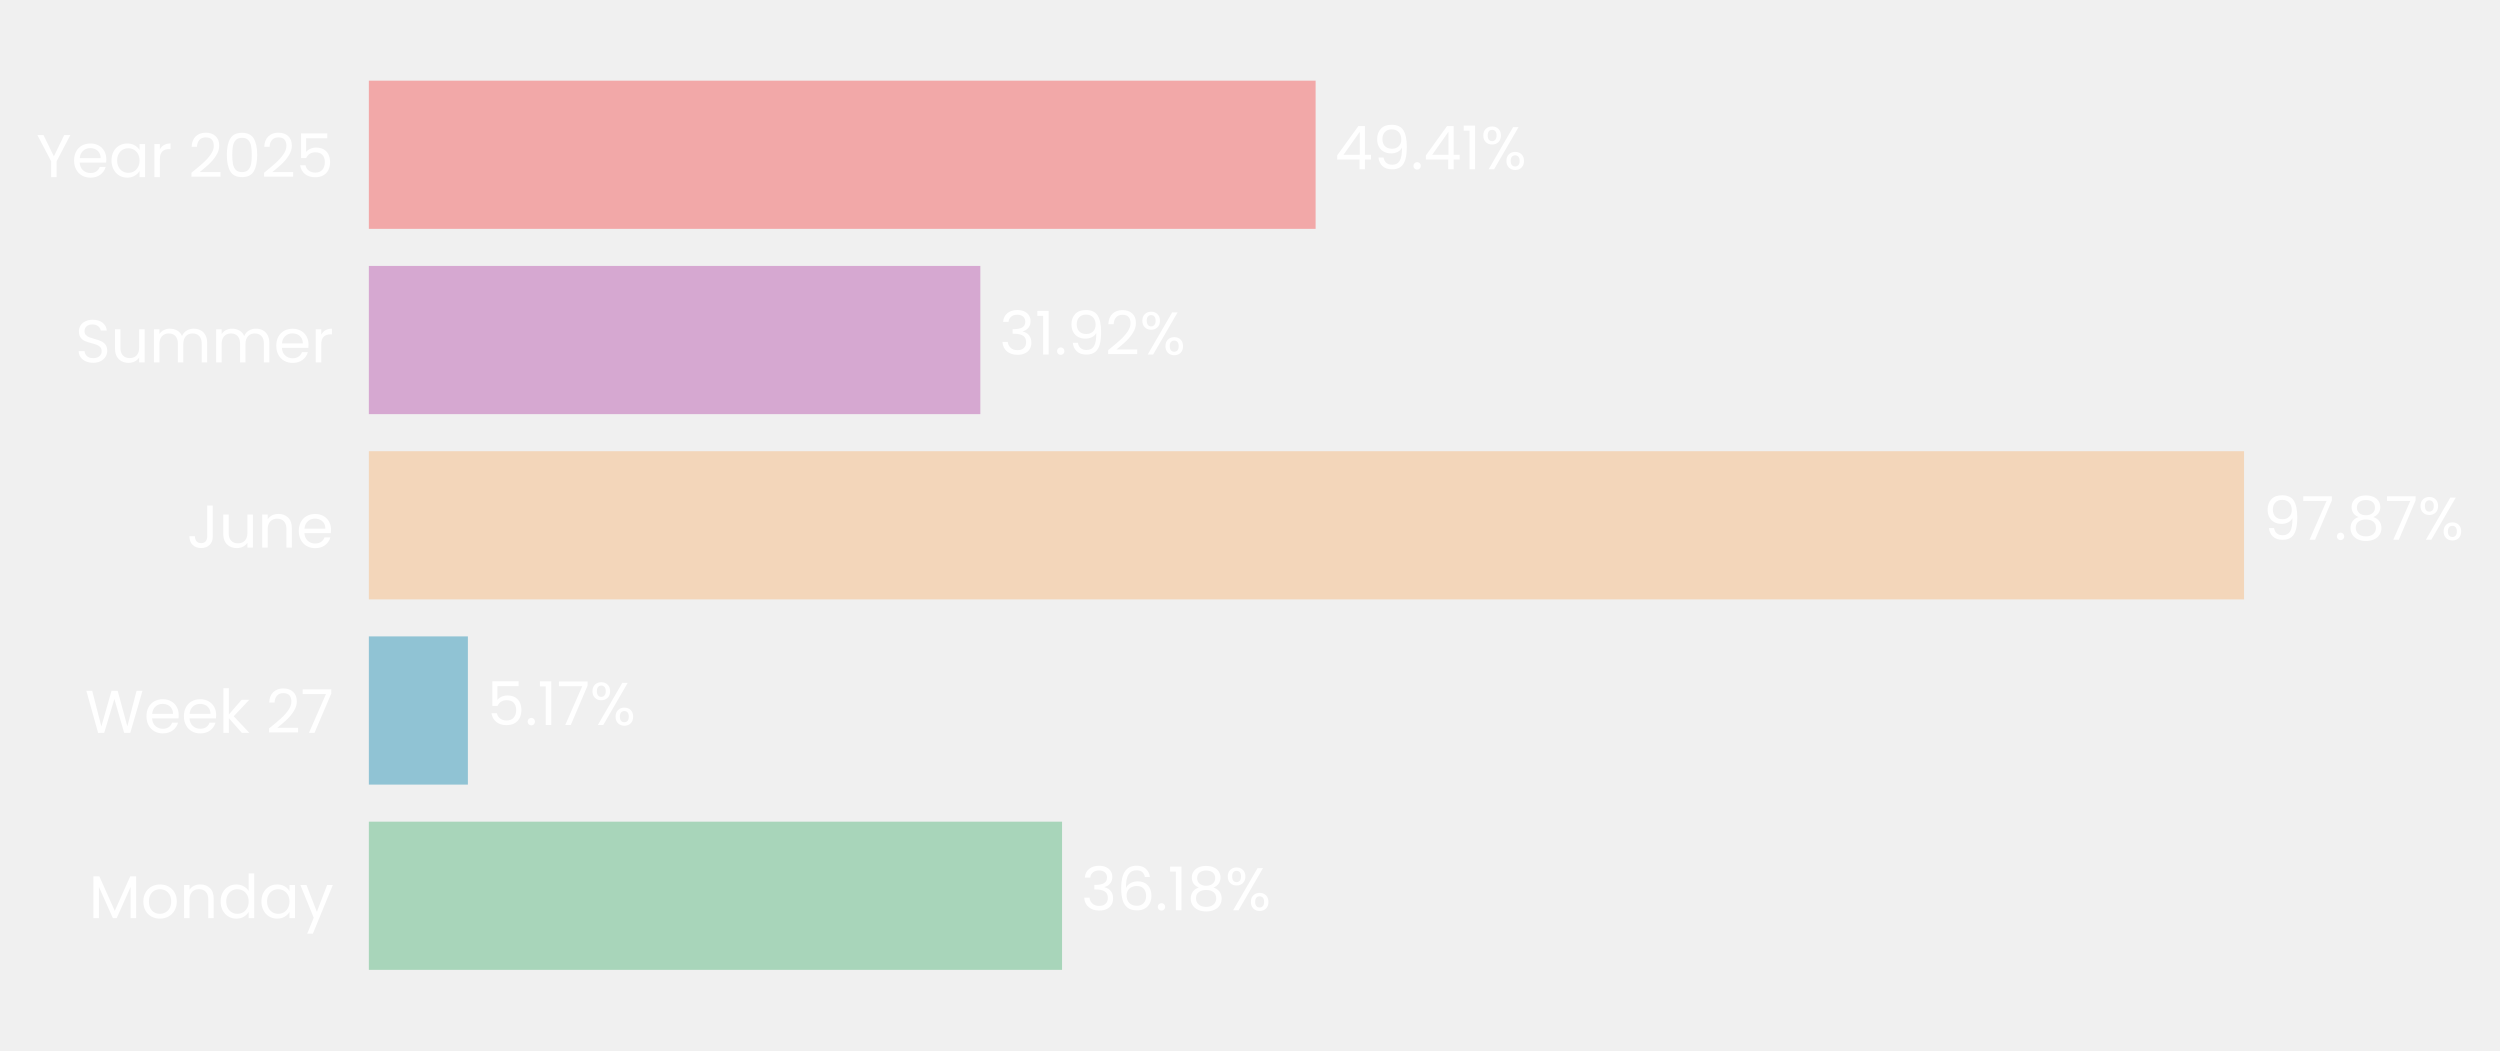
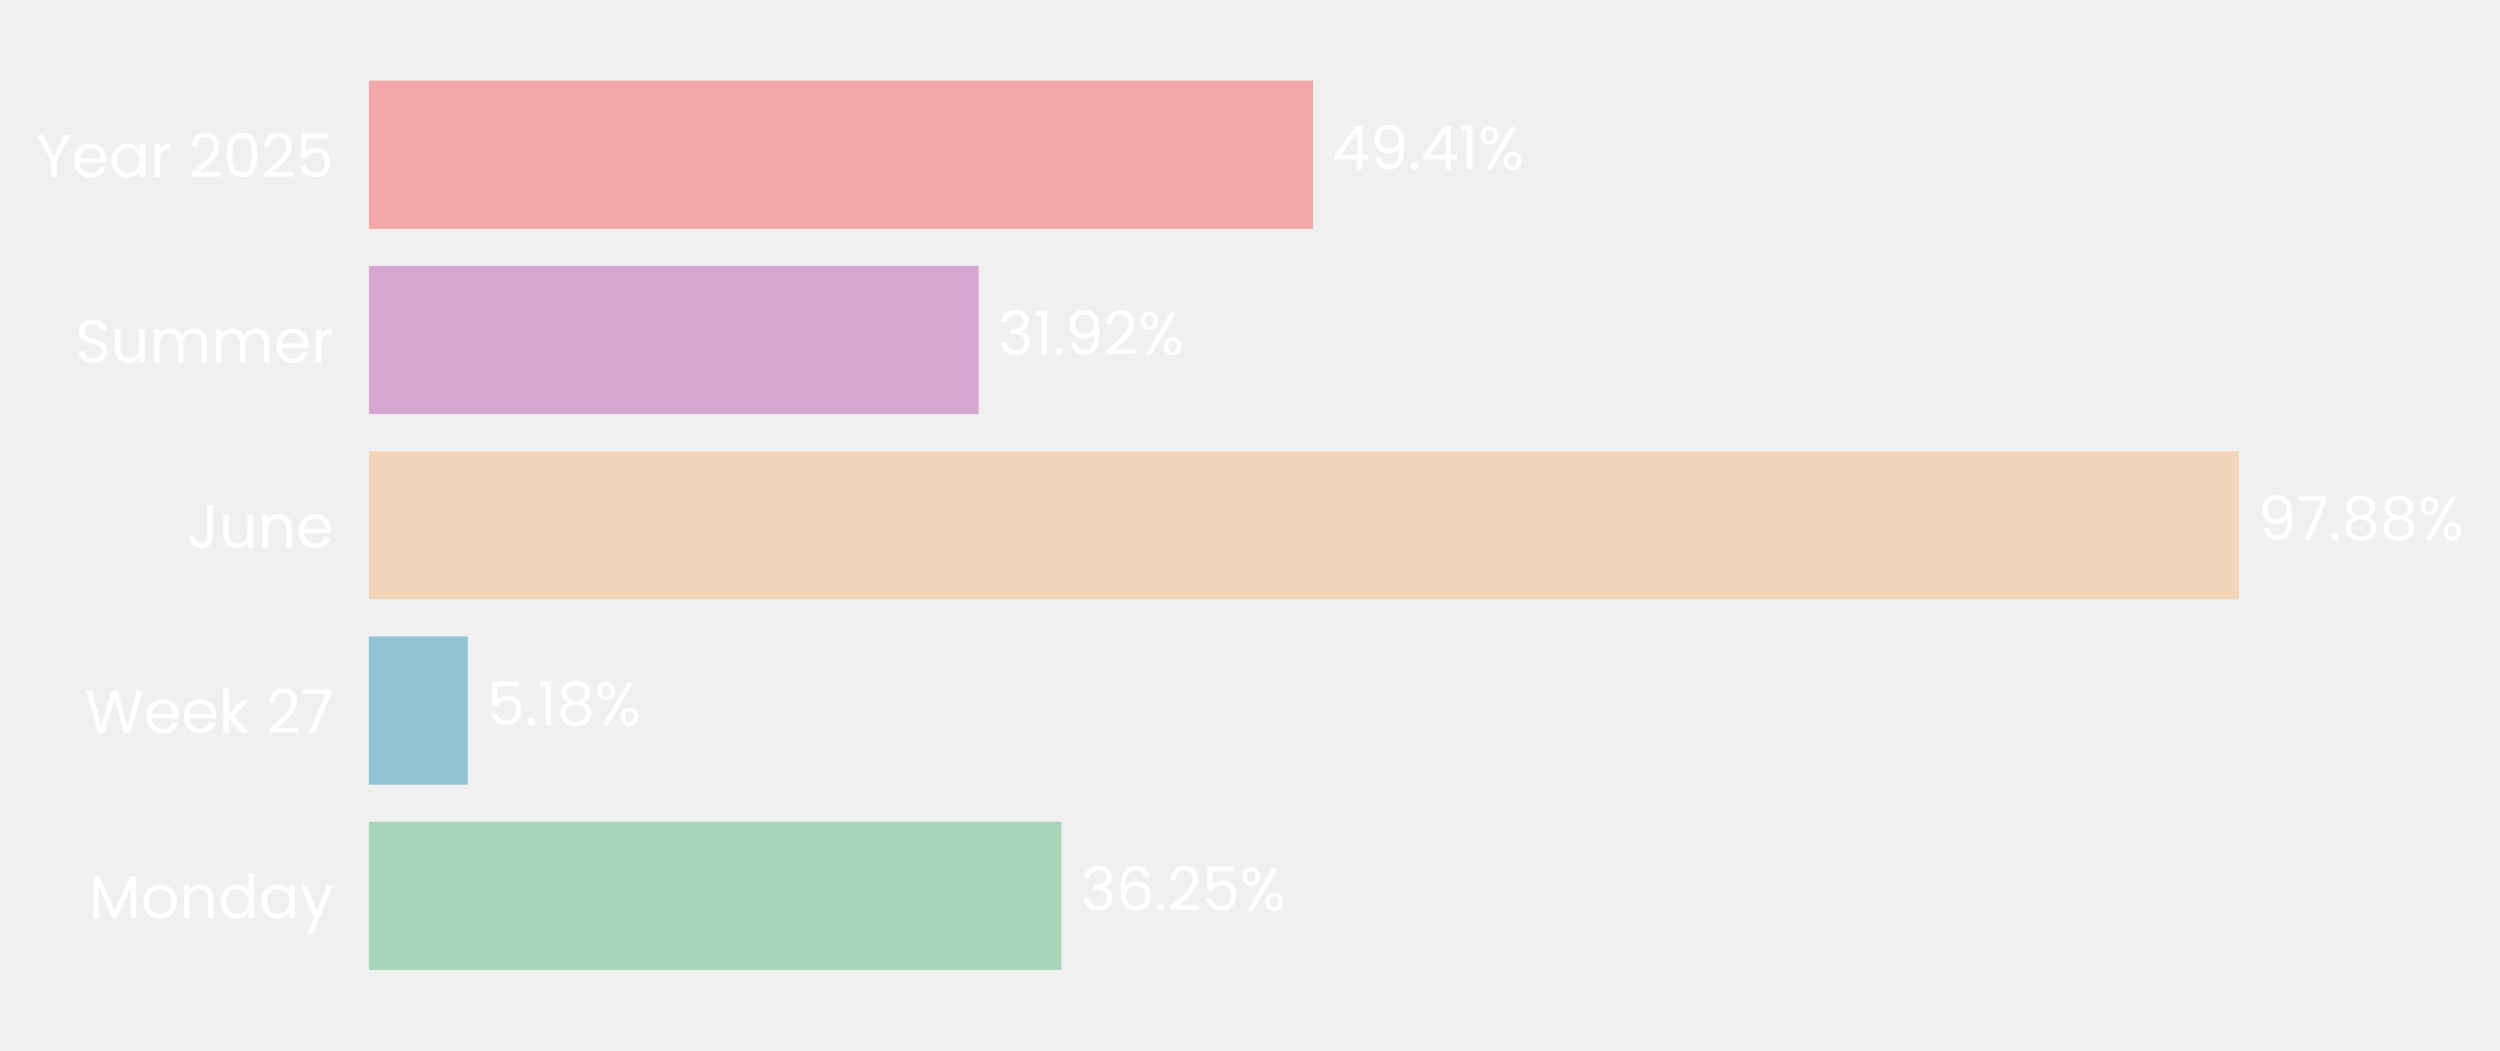
- <svg xmlns="http://www.w3.org/2000/svg" xmlns:xlink="http://www.w3.org/1999/xlink" width="496.884pt" height="208.8pt" viewBox="0 0 496.884 208.8" version="1.1">
+ <svg xmlns="http://www.w3.org/2000/svg" xmlns:xlink="http://www.w3.org/1999/xlink" width="496.836pt" height="208.8pt" viewBox="0 0 496.836 208.8" version="1.1">
  <defs>
    <style type="text/css">*{stroke-linejoin: round; stroke-linecap: butt}</style>
  </defs>
  <g id="figure_1">
    <g id="patch_1">
-       <path d="M 0 208.8  L 496.884 208.8  L 496.884 0  L 0 0  L 0 208.8  z " style="fill: none" />
+       <path d="M 0 208.8  L 496.836 208.8  L 496.836 0  L 0 0  L 0 208.8  z " style="fill: none" />
    </g>
    <g id="axes_1">
      <g id="patch_2">
-         <path d="M 73.311 201.6  L 454.115 201.6  L 454.115 7.2  L 73.311 7.2  L 73.311 201.6  z " style="fill: none" />
+         <path d="M 73.311 201.6  L 453.026 201.6  L 453.026 7.2  L 73.311 7.2  L 73.311 201.6  z " style="fill: none" />
      </g>
      <g id="patch_3">
-         <path d="M 73.311 192.764  L 211.088 192.764  L 211.088 163.309  L 73.311 163.309  z " clip-path="url(#p07216c4d56)" style="fill: #a8d5ba" />
+         <path d="M 73.311 192.764  L 210.958 192.764  L 210.958 163.309  L 73.311 163.309  z " clip-path="url(#pf1db2b8ffd)" style="fill: #a8d5ba" />
      </g>
      <g id="patch_4">
-         <path d="M 73.311 155.945  L 92.994 155.945  L 92.994 126.491  L 73.311 126.491  z " clip-path="url(#p07216c4d56)" style="fill: #90c3d4" />
+         <path d="M 73.311 155.945  L 92.975 155.945  L 92.975 126.491  L 73.311 126.491  z " clip-path="url(#pf1db2b8ffd)" style="fill: #90c3d4" />
      </g>
      <g id="patch_5">
-         <path d="M 73.311 119.127  L 446.014 119.127  L 446.014 89.673  L 73.311 89.673  z " clip-path="url(#p07216c4d56)" style="fill: #f3d6ba" />
+         <path d="M 73.311 119.127  L 444.957 119.127  L 444.957 89.673  L 73.311 89.673  z " clip-path="url(#pf1db2b8ffd)" style="fill: #f3d6ba" />
      </g>
      <g id="patch_6">
-         <path d="M 73.311 82.309  L 194.845 82.309  L 194.845 52.855  L 73.311 52.855  z " clip-path="url(#p07216c4d56)" style="fill: #d6a8d1" />
+         <path d="M 73.311 82.309  L 194.5 82.309  L 194.5 52.855  L 73.311 52.855  z " clip-path="url(#pf1db2b8ffd)" style="fill: #d6a8d1" />
      </g>
      <g id="patch_7">
-         <path d="M 73.311 45.491  L 261.482 45.491  L 261.482 16.036  L 73.311 16.036  z " clip-path="url(#p07216c4d56)" style="fill: #f2a8a8" />
+         <path d="M 73.311 45.491  L 260.945 45.491  L 260.945 16.036  L 73.311 16.036  z " clip-path="url(#pf1db2b8ffd)" style="fill: #f2a8a8" />
      </g>
      <g id="matplotlib.axis_1">
        <g id="ytick_1">
          <g id="text_1">
            <g style="fill: #ffffff" transform="translate(17.64187 182.4764) scale(0.12 -0.12)">
              <defs>
                <path id="Poppins-Regular-4d" d="M 5018 4429  L 5018 0  L 4435 0  L 4435 3302  L 2963 0  L 2554 0  L 1075 3309  L 1075 0  L 493 0  L 493 4429  L 1120 4429  L 2758 768  L 4397 4429  L 5018 4429  z " transform="scale(0.015625)" />
                <path id="Poppins-Regular-6f" d="M 2022 -58  Q 1530 -58 1130 166  Q 730 390 502 803  Q 275 1216 275 1760  Q 275 2298 508 2710  Q 742 3123 1145 3344  Q 1549 3565 2048 3565  Q 2547 3565 2950 3344  Q 3354 3123 3587 2713  Q 3821 2304 3821 1760  Q 3821 1216 3581 803  Q 3341 390 2931 166  Q 2522 -58 2022 -58  z M 2022 454  Q 2336 454 2611 601  Q 2886 749 3056 1043  Q 3226 1338 3226 1760  Q 3226 2182 3059 2476  Q 2893 2771 2624 2915  Q 2355 3059 2042 3059  Q 1722 3059 1456 2915  Q 1190 2771 1030 2476  Q 870 2182 870 1760  Q 870 1331 1027 1036  Q 1184 742 1446 598  Q 1709 454 2022 454  z " transform="scale(0.015625)" />
                <path id="Poppins-Regular-6e" d="M 2202 3571  Q 2842 3571 3238 3184  Q 3635 2797 3635 2067  L 3635 0  L 3059 0  L 3059 1984  Q 3059 2509 2796 2787  Q 2534 3066 2080 3066  Q 1619 3066 1347 2778  Q 1075 2490 1075 1939  L 1075 0  L 493 0  L 493 3507  L 1075 3507  L 1075 3008  Q 1248 3277 1545 3424  Q 1843 3571 2202 3571  z " transform="scale(0.015625)" />
                <path id="Poppins-Regular-64" d="M 275 1766  Q 275 2304 492 2710  Q 710 3117 1091 3341  Q 1472 3565 1946 3565  Q 2355 3565 2707 3376  Q 3059 3187 3245 2880  L 3245 4736  L 3834 4736  L 3834 0  L 3245 0  L 3245 659  Q 3072 346 2733 144  Q 2394 -58 1939 -58  Q 1472 -58 1091 172  Q 710 403 492 819  Q 275 1235 275 1766  z M 3245 1760  Q 3245 2157 3085 2451  Q 2925 2746 2653 2902  Q 2381 3059 2054 3059  Q 1728 3059 1459 2905  Q 1190 2752 1030 2457  Q 870 2163 870 1766  Q 870 1363 1030 1065  Q 1190 768 1459 611  Q 1728 454 2054 454  Q 2381 454 2653 611  Q 2925 768 3085 1065  Q 3245 1363 3245 1760  z " transform="scale(0.015625)" />
                <path id="Poppins-Regular-61" d="M 275 1766  Q 275 2304 492 2710  Q 710 3117 1091 3341  Q 1472 3565 1939 3565  Q 2400 3565 2739 3366  Q 3078 3168 3245 2867  L 3245 3507  L 3834 3507  L 3834 0  L 3245 0  L 3245 653  Q 3072 346 2729 144  Q 2387 -58 1933 -58  Q 1466 -58 1088 172  Q 710 403 492 819  Q 275 1235 275 1766  z M 3245 1760  Q 3245 2157 3085 2451  Q 2925 2746 2653 2902  Q 2381 3059 2054 3059  Q 1728 3059 1459 2905  Q 1190 2752 1030 2457  Q 870 2163 870 1766  Q 870 1363 1030 1065  Q 1190 768 1459 611  Q 1728 454 2054 454  Q 2381 454 2653 611  Q 2925 768 3085 1065  Q 3245 1363 3245 1760  z " transform="scale(0.015625)" />
                <path id="Poppins-Regular-79" d="M 3514 3507  L 1402 -1651  L 800 -1651  L 1491 38  L 77 3507  L 723 3507  L 1824 666  L 2912 3507  L 3514 3507  z " transform="scale(0.015625)" />
              </defs>
              <use xlink:href="#Poppins-Regular-4d" />
              <use xlink:href="#Poppins-Regular-6f" transform="translate(86.09999 0)" />
              <use xlink:href="#Poppins-Regular-6e" transform="translate(150.1 0)" />
              <use xlink:href="#Poppins-Regular-64" transform="translate(214.1 0)" />
              <use xlink:href="#Poppins-Regular-61" transform="translate(281.7 0)" />
              <use xlink:href="#Poppins-Regular-79" transform="translate(349.2999 0)" />
            </g>
          </g>
        </g>
        <g id="ytick_2">
          <g id="text_2">
            <g style="fill: #ffffff" transform="translate(16.88437 145.6582) scale(0.12 -0.12)">
              <defs>
                <path id="Poppins-Regular-57" d="M 6099 4461  L 4806 0  L 4154 0  L 3117 3590  L 2042 0  L 1395 -6  L 147 4461  L 768 4461  L 1741 678  L 2816 4461  L 3469 4461  L 4493 691  L 5472 4461  L 6099 4461  z " transform="scale(0.015625)" />
                <path id="Poppins-Regular-65" d="M 3693 1888  Q 3693 1722 3674 1536  L 870 1536  Q 902 1018 1225 726  Q 1549 435 2010 435  Q 2387 435 2640 611  Q 2893 787 2995 1082  L 3622 1082  Q 3482 576 3059 259  Q 2637 -58 2010 -58  Q 1510 -58 1116 166  Q 723 390 499 803  Q 275 1216 275 1760  Q 275 2304 492 2713  Q 710 3123 1104 3344  Q 1498 3565 2010 3565  Q 2509 3565 2893 3347  Q 3277 3130 3485 2749  Q 3693 2368 3693 1888  z M 3091 2010  Q 3091 2342 2944 2582  Q 2797 2822 2544 2947  Q 2291 3072 1984 3072  Q 1542 3072 1232 2790  Q 922 2509 877 2010  L 3091 2010  z " transform="scale(0.015625)" />
                <path id="Poppins-Regular-6b" d="M 2451 0  L 1075 1549  L 1075 0  L 493 0  L 493 4736  L 1075 4736  L 1075 1952  L 2426 3507  L 3238 3507  L 1587 1760  L 3245 0  L 2451 0  z " transform="scale(0.015625)" />
                <path id="Poppins-Regular-20" transform="scale(0.015625)" />
                <path id="Poppins-Regular-32" d="M 326 467  Q 1139 1120 1600 1539  Q 2061 1958 2377 2416  Q 2694 2874 2694 3315  Q 2694 3731 2492 3971  Q 2291 4211 1843 4211  Q 1408 4211 1168 3939  Q 928 3667 909 3213  L 346 3213  Q 371 3930 780 4320  Q 1190 4710 1837 4710  Q 2496 4710 2883 4345  Q 3270 3981 3270 3341  Q 3270 2810 2953 2307  Q 2637 1805 2233 1424  Q 1830 1043 1203 538  L 3405 538  L 3405 51  L 326 51  L 326 467  z " transform="scale(0.015625)" />
                <path id="Poppins-Regular-37" d="M 3245 4173  L 1466 0  L 877 0  L 2682 4115  L 211 4115  L 211 4614  L 3245 4614  L 3245 4173  z " transform="scale(0.015625)" />
              </defs>
              <use xlink:href="#Poppins-Regular-57" />
              <use xlink:href="#Poppins-Regular-65" transform="translate(97.59999 0)" />
              <use xlink:href="#Poppins-Regular-65" transform="translate(159.6 0)" />
              <use xlink:href="#Poppins-Regular-6b" transform="translate(221.6 0)" />
              <use xlink:href="#Poppins-Regular-20" transform="translate(273.0999 0)" />
              <use xlink:href="#Poppins-Regular-32" transform="translate(299.7999 0)" />
              <use xlink:href="#Poppins-Regular-37" transform="translate(357.2999 0)" />
            </g>
          </g>
        </g>
        <g id="ytick_3">
          <g id="text_3">
            <g style="fill: #ffffff" transform="translate(37.15125 108.84) scale(0.12 -0.12)">
              <defs>
                <path id="Poppins-Regular-4a" d="M 2739 4461  L 2739 1165  Q 2739 614 2400 284  Q 2061 -45 1504 -45  Q 941 -45 601 291  Q 262 627 262 1210  L 845 1210  Q 851 883 1014 678  Q 1178 474 1504 474  Q 1830 474 1990 669  Q 2150 864 2150 1165  L 2150 4461  L 2739 4461  z " transform="scale(0.015625)" />
                <path id="Poppins-Regular-75" d="M 3603 3507  L 3603 0  L 3021 0  L 3021 518  Q 2854 250 2556 99  Q 2259 -51 1901 -51  Q 1491 -51 1164 118  Q 838 288 649 627  Q 461 966 461 1453  L 461 3507  L 1037 3507  L 1037 1530  Q 1037 1011 1299 732  Q 1562 454 2016 454  Q 2483 454 2752 742  Q 3021 1030 3021 1581  L 3021 3507  L 3603 3507  z " transform="scale(0.015625)" />
              </defs>
              <use xlink:href="#Poppins-Regular-4a" />
              <use xlink:href="#Poppins-Regular-75" transform="translate(52.99999 0)" />
              <use xlink:href="#Poppins-Regular-6e" transform="translate(117 0)" />
              <use xlink:href="#Poppins-Regular-65" transform="translate(181 0)" />
            </g>
          </g>
        </g>
        <g id="ytick_4">
          <g id="text_4">
            <g style="fill: #ffffff" transform="translate(14.95125 72.02182) scale(0.12 -0.12)">
              <defs>
                <path id="Poppins-Regular-53" d="M 1907 -45  Q 1466 -45 1117 112  Q 768 269 569 547  Q 371 826 365 1190  L 986 1190  Q 1018 877 1245 662  Q 1472 448 1907 448  Q 2323 448 2563 656  Q 2803 864 2803 1190  Q 2803 1446 2662 1606  Q 2522 1766 2310 1849  Q 2099 1933 1741 2029  Q 1299 2144 1033 2259  Q 768 2374 579 2620  Q 390 2867 390 3283  Q 390 3648 576 3929  Q 762 4211 1098 4364  Q 1434 4518 1869 4518  Q 2496 4518 2896 4204  Q 3296 3891 3347 3373  L 2707 3373  Q 2675 3629 2438 3824  Q 2202 4019 1811 4019  Q 1446 4019 1216 3830  Q 986 3642 986 3302  Q 986 3059 1123 2905  Q 1261 2752 1462 2672  Q 1664 2592 2029 2490  Q 2470 2368 2739 2249  Q 3008 2131 3200 1884  Q 3392 1638 3392 1216  Q 3392 890 3219 602  Q 3046 314 2707 134  Q 2368 -45 1907 -45  z " transform="scale(0.015625)" />
                <path id="Poppins-Regular-6d" d="M 4710 3571  Q 5120 3571 5440 3401  Q 5760 3232 5945 2893  Q 6131 2554 6131 2067  L 6131 0  L 5555 0  L 5555 1984  Q 5555 2509 5296 2787  Q 5037 3066 4595 3066  Q 4141 3066 3872 2774  Q 3603 2483 3603 1933  L 3603 0  L 3027 0  L 3027 1984  Q 3027 2509 2768 2787  Q 2509 3066 2067 3066  Q 1613 3066 1344 2774  Q 1075 2483 1075 1933  L 1075 0  L 493 0  L 493 3507  L 1075 3507  L 1075 3002  Q 1248 3277 1539 3424  Q 1830 3571 2182 3571  Q 2624 3571 2963 3372  Q 3302 3174 3469 2790  Q 3616 3162 3955 3366  Q 4294 3571 4710 3571  z " transform="scale(0.015625)" />
                <path id="Poppins-Regular-72" d="M 1075 2938  Q 1229 3238 1513 3404  Q 1798 3571 2208 3571  L 2208 2970  L 2054 2970  Q 1075 2970 1075 1907  L 1075 0  L 493 0  L 493 3507  L 1075 3507  L 1075 2938  z " transform="scale(0.015625)" />
              </defs>
              <use xlink:href="#Poppins-Regular-53" />
              <use xlink:href="#Poppins-Regular-75" transform="translate(58.7 0)" />
              <use xlink:href="#Poppins-Regular-6d" transform="translate(122.7 0)" />
              <use xlink:href="#Poppins-Regular-6d" transform="translate(225.7 0)" />
              <use xlink:href="#Poppins-Regular-65" transform="translate(328.7 0)" />
              <use xlink:href="#Poppins-Regular-72" transform="translate(390.6999 0)" />
            </g>
          </g>
        </g>
        <g id="ytick_5">
          <g id="text_5">
            <g style="fill: #ffffff" transform="translate(7.2 35.20364) scale(0.12 -0.12)">
              <defs>
                <path id="Poppins-Regular-59" d="M 3616 4461  L 2163 1683  L 2163 0  L 1581 0  L 1581 1683  L 122 4461  L 768 4461  L 1869 2202  L 2970 4461  L 3616 4461  z " transform="scale(0.015625)" />
                <path id="Poppins-Regular-30" d="M 397 2362  Q 397 3462 755 4080  Q 1114 4698 2010 4698  Q 2899 4698 3257 4080  Q 3616 3462 3616 2362  Q 3616 1242 3257 621  Q 2899 0 2010 0  Q 1114 0 755 621  Q 397 1242 397 2362  z M 3040 2362  Q 3040 2918 2966 3305  Q 2893 3693 2665 3929  Q 2438 4166 2010 4166  Q 1574 4166 1347 3929  Q 1120 3693 1046 3305  Q 973 2918 973 2362  Q 973 1786 1046 1395  Q 1120 1005 1347 768  Q 1574 531 2010 531  Q 2438 531 2665 768  Q 2893 1005 2966 1395  Q 3040 1786 3040 2362  z " transform="scale(0.015625)" />
                <path id="Poppins-Regular-35" d="M 3347 4122  L 1101 4122  L 1101 2662  Q 1248 2867 1536 2998  Q 1824 3130 2157 3130  Q 2688 3130 3021 2909  Q 3354 2688 3498 2339  Q 3642 1990 3642 1600  Q 3642 1139 3469 774  Q 3296 410 2941 198  Q 2586 -13 2061 -13  Q 1389 -13 973 332  Q 557 678 467 1254  L 1037 1254  Q 1120 890 1389 685  Q 1658 480 2067 480  Q 2573 480 2829 784  Q 3085 1088 3085 1587  Q 3085 2086 2829 2358  Q 2573 2630 2074 2630  Q 1734 2630 1481 2467  Q 1229 2304 1114 2022  L 563 2022  L 563 4634  L 3347 4634  L 3347 4122  z " transform="scale(0.015625)" />
              </defs>
              <use xlink:href="#Poppins-Regular-59" />
              <use xlink:href="#Poppins-Regular-65" transform="translate(58.39999 0)" />
              <use xlink:href="#Poppins-Regular-61" transform="translate(120.4 0)" />
              <use xlink:href="#Poppins-Regular-72" transform="translate(188 0)" />
              <use xlink:href="#Poppins-Regular-20" transform="translate(225.3 0)" />
              <use xlink:href="#Poppins-Regular-32" transform="translate(252 0)" />
              <use xlink:href="#Poppins-Regular-30" transform="translate(309.4999 0)" />
              <use xlink:href="#Poppins-Regular-32" transform="translate(372.2999 0)" />
              <use xlink:href="#Poppins-Regular-35" transform="translate(429.7999 0)" />
            </g>
          </g>
        </g>
      </g>
      <g id="text_6">
-         <g style="fill: #ffffff" transform="translate(214.896 180.9164) scale(0.12 -0.12)">
+         <g style="fill: #ffffff" transform="translate(214.7548 180.9164) scale(0.12 -0.12)">
          <defs>
            <path id="Poppins-Regular-33" d="M 384 3462  Q 429 4051 838 4384  Q 1248 4717 1901 4717  Q 2336 4717 2653 4560  Q 2970 4403 3133 4134  Q 3296 3866 3296 3526  Q 3296 3130 3069 2842  Q 2842 2554 2477 2470  L 2477 2438  Q 2893 2336 3136 2035  Q 3379 1734 3379 1248  Q 3379 883 3212 592  Q 3046 301 2713 134  Q 2381 -32 1914 -32  Q 1235 -32 800 323  Q 365 678 314 1331  L 877 1331  Q 922 947 1190 704  Q 1459 461 1907 461  Q 2355 461 2588 694  Q 2822 928 2822 1299  Q 2822 1779 2502 1990  Q 2182 2202 1536 2202  L 1389 2202  L 1389 2688  L 1542 2688  Q 2131 2694 2432 2883  Q 2733 3072 2733 3469  Q 2733 3808 2512 4013  Q 2291 4218 1882 4218  Q 1485 4218 1241 4013  Q 998 3808 954 3462  L 384 3462  z " transform="scale(0.015625)" />
            <path id="Poppins-Regular-36" d="M 2976 3526  Q 2835 4237 2099 4237  Q 1530 4237 1248 3798  Q 966 3360 973 2355  Q 1120 2688 1462 2877  Q 1805 3066 2227 3066  Q 2886 3066 3280 2656  Q 3674 2246 3674 1523  Q 3674 1088 3504 742  Q 3334 397 2992 192  Q 2650 -13 2163 -13  Q 1504 -13 1133 281  Q 762 576 614 1094  Q 467 1613 467 2374  Q 467 4723 2106 4723  Q 2733 4723 3091 4384  Q 3450 4045 3514 3526  L 2976 3526  z M 2106 2573  Q 1830 2573 1587 2461  Q 1344 2349 1193 2121  Q 1043 1894 1043 1568  Q 1043 1082 1324 778  Q 1606 474 2131 474  Q 2579 474 2844 752  Q 3110 1030 3110 1504  Q 3110 2003 2854 2288  Q 2598 2573 2106 2573  z " transform="scale(0.015625)" />
            <path id="Poppins-Regular-2e" d="M 678 -38  Q 512 -38 397 77  Q 282 192 282 358  Q 282 525 397 640  Q 512 755 678 755  Q 838 755 950 640  Q 1062 525 1062 358  Q 1062 192 950 77  Q 838 -38 678 -38  z " transform="scale(0.015625)" />
-             <path id="Poppins-Regular-31" d="M 243 4096  L 243 4627  L 1446 4627  L 1446 0  L 858 0  L 858 4096  L 243 4096  z " transform="scale(0.015625)" />
-             <path id="Poppins-Regular-38" d="M 1242 2406  Q 883 2547 691 2816  Q 499 3085 499 3469  Q 499 3814 672 4092  Q 845 4371 1187 4534  Q 1530 4698 2016 4698  Q 2502 4698 2844 4534  Q 3187 4371 3363 4092  Q 3539 3814 3539 3469  Q 3539 3098 3340 2819  Q 3142 2541 2797 2406  Q 3194 2285 3427 1981  Q 3661 1677 3661 1248  Q 3661 832 3456 521  Q 3251 211 2876 41  Q 2502 -128 2016 -128  Q 1530 -128 1162 41  Q 794 211 589 521  Q 384 832 384 1248  Q 384 1677 614 1984  Q 845 2291 1242 2406  z M 2976 3398  Q 2976 3789 2720 4000  Q 2464 4211 2016 4211  Q 1574 4211 1318 4000  Q 1062 3789 1062 3392  Q 1062 3034 1328 2816  Q 1594 2598 2016 2598  Q 2445 2598 2710 2819  Q 2976 3040 2976 3398  z M 2016 2150  Q 1542 2150 1241 1929  Q 941 1709 941 1267  Q 941 858 1232 608  Q 1523 358 2016 358  Q 2509 358 2797 608  Q 3085 858 3085 1267  Q 3085 1696 2790 1923  Q 2496 2150 2016 2150  z " transform="scale(0.015625)" />
            <path id="Poppins-Regular-25" d="M 269 3584  Q 269 4019 531 4278  Q 794 4538 1203 4538  Q 1613 4538 1875 4278  Q 2138 4019 2138 3584  Q 2138 3142 1875 2883  Q 1613 2624 1203 2624  Q 794 2624 531 2883  Q 269 3142 269 3584  z M 4006 4467  L 1414 0  L 838 0  L 3430 4467  L 4006 4467  z M 1203 4179  Q 986 4179 861 4028  Q 736 3878 736 3584  Q 736 3290 861 3136  Q 986 2982 1203 2982  Q 1421 2982 1549 3139  Q 1677 3296 1677 3584  Q 1677 3878 1549 4028  Q 1421 4179 1203 4179  z M 2720 883  Q 2720 1325 2982 1584  Q 3245 1843 3654 1843  Q 4064 1843 4323 1584  Q 4582 1325 4582 883  Q 4582 448 4323 185  Q 4064 -77 3654 -77  Q 3245 -77 2982 182  Q 2720 442 2720 883  z M 3648 1478  Q 3430 1478 3302 1328  Q 3174 1178 3174 883  Q 3174 595 3302 444  Q 3430 294 3648 294  Q 3866 294 3994 444  Q 4122 595 4122 883  Q 4122 1178 3994 1328  Q 3866 1478 3648 1478  z " transform="scale(0.015625)" />
          </defs>
          <use xlink:href="#Poppins-Regular-33" />
          <use xlink:href="#Poppins-Regular-36" transform="translate(58.89999 0)" />
          <use xlink:href="#Poppins-Regular-2e" transform="translate(122.4 0)" />
-           <use xlink:href="#Poppins-Regular-31" transform="translate(143.4 0)" />
-           <use xlink:href="#Poppins-Regular-38" transform="translate(175.3999 0)" />
-           <use xlink:href="#Poppins-Regular-25" transform="translate(238.4999 0)" />
+           <use xlink:href="#Poppins-Regular-32" transform="translate(143.4 0)" />
+           <use xlink:href="#Poppins-Regular-35" transform="translate(200.8999 0)" />
+           <use xlink:href="#Poppins-Regular-25" transform="translate(263.6999 0)" />
        </g>
      </g>
      <g id="text_7">
-         <g style="fill: #ffffff" transform="translate(96.80168 144.0982) scale(0.12 -0.12)">
+         <g style="fill: #ffffff" transform="translate(96.77217 144.0982) scale(0.12 -0.12)">
+           <defs>
+             <path id="Poppins-Regular-31" d="M 243 4096  L 243 4627  L 1446 4627  L 1446 0  L 858 0  L 858 4096  L 243 4096  z " transform="scale(0.015625)" />
+             <path id="Poppins-Regular-38" d="M 1242 2406  Q 883 2547 691 2816  Q 499 3085 499 3469  Q 499 3814 672 4092  Q 845 4371 1187 4534  Q 1530 4698 2016 4698  Q 2502 4698 2844 4534  Q 3187 4371 3363 4092  Q 3539 3814 3539 3469  Q 3539 3098 3340 2819  Q 3142 2541 2797 2406  Q 3194 2285 3427 1981  Q 3661 1677 3661 1248  Q 3661 832 3456 521  Q 3251 211 2876 41  Q 2502 -128 2016 -128  Q 1530 -128 1162 41  Q 794 211 589 521  Q 384 832 384 1248  Q 384 1677 614 1984  Q 845 2291 1242 2406  z M 2976 3398  Q 2976 3789 2720 4000  Q 2464 4211 2016 4211  Q 1574 4211 1318 4000  Q 1062 3789 1062 3392  Q 1062 3034 1328 2816  Q 1594 2598 2016 2598  Q 2445 2598 2710 2819  Q 2976 3040 2976 3398  z M 2016 2150  Q 1542 2150 1241 1929  Q 941 1709 941 1267  Q 941 858 1232 608  Q 1523 358 2016 358  Q 2509 358 2797 608  Q 3085 858 3085 1267  Q 3085 1696 2790 1923  Q 2496 2150 2016 2150  z " transform="scale(0.015625)" />
+           </defs>
          <use xlink:href="#Poppins-Regular-35" />
          <use xlink:href="#Poppins-Regular-2e" transform="translate(62.79999 0)" />
          <use xlink:href="#Poppins-Regular-31" transform="translate(83.79997 0)" />
-           <use xlink:href="#Poppins-Regular-37" transform="translate(115.8 0)" />
-           <use xlink:href="#Poppins-Regular-25" transform="translate(170.3999 0)" />
+           <use xlink:href="#Poppins-Regular-38" transform="translate(115.8 0)" />
+           <use xlink:href="#Poppins-Regular-25" transform="translate(178.8999 0)" />
        </g>
      </g>
      <g id="text_8">
-         <g style="fill: #ffffff" transform="translate(449.8217 107.28) scale(0.12 -0.12)">
+         <g style="fill: #ffffff" transform="translate(448.7537 107.28) scale(0.12 -0.12)">
          <defs>
            <path id="Poppins-Regular-39" d="M 1146 1242  Q 1210 877 1443 678  Q 1677 480 2074 480  Q 2605 480 2857 896  Q 3110 1312 3098 2298  Q 2963 2010 2649 1846  Q 2336 1683 1952 1683  Q 1523 1683 1187 1859  Q 851 2035 659 2374  Q 467 2714 467 3194  Q 467 3878 864 4297  Q 1261 4717 1990 4717  Q 2886 4717 3248 4134  Q 3610 3552 3610 2400  Q 3610 1594 3466 1069  Q 3322 544 2979 269  Q 2637 -6 2042 -6  Q 1389 -6 1024 346  Q 659 698 608 1242  L 1146 1242  z M 2048 2176  Q 2477 2176 2752 2441  Q 3027 2707 3027 3162  Q 3027 3642 2758 3936  Q 2490 4230 2003 4230  Q 1555 4230 1289 3948  Q 1024 3667 1024 3206  Q 1024 2739 1286 2457  Q 1549 2176 2048 2176  z " transform="scale(0.015625)" />
          </defs>
          <use xlink:href="#Poppins-Regular-39" />
          <use xlink:href="#Poppins-Regular-37" transform="translate(62.99999 0)" />
          <use xlink:href="#Poppins-Regular-2e" transform="translate(117.6 0)" />
          <use xlink:href="#Poppins-Regular-38" transform="translate(138.6 0)" />
-           <use xlink:href="#Poppins-Regular-37" transform="translate(201.7 0)" />
-           <use xlink:href="#Poppins-Regular-25" transform="translate(256.2999 0)" />
+           <use xlink:href="#Poppins-Regular-38" transform="translate(201.7 0)" />
+           <use xlink:href="#Poppins-Regular-25" transform="translate(264.7999 0)" />
        </g>
      </g>
      <g id="text_9">
-         <g style="fill: #ffffff" transform="translate(198.6527 70.46182) scale(0.12 -0.12)">
+         <g style="fill: #ffffff" transform="translate(198.2971 70.46182) scale(0.12 -0.12)">
          <use xlink:href="#Poppins-Regular-33" />
          <use xlink:href="#Poppins-Regular-31" transform="translate(58.89999 0)" />
          <use xlink:href="#Poppins-Regular-2e" transform="translate(90.89998 0)" />
          <use xlink:href="#Poppins-Regular-39" transform="translate(111.9 0)" />
          <use xlink:href="#Poppins-Regular-32" transform="translate(174.8999 0)" />
          <use xlink:href="#Poppins-Regular-25" transform="translate(232.3999 0)" />
        </g>
      </g>
      <g id="text_10">
-         <g style="fill: #ffffff" transform="translate(265.2902 33.64364) scale(0.12 -0.12)">
+         <g style="fill: #ffffff" transform="translate(264.7418 33.64364) scale(0.12 -0.12)">
          <defs>
            <path id="Poppins-Regular-34" d="M 256 1030  L 256 1472  L 2502 4582  L 3200 4582  L 3200 1536  L 3840 1536  L 3840 1030  L 3200 1030  L 3200 0  L 2624 0  L 2624 1030  L 256 1030  z M 2650 3974  L 928 1536  L 2650 1536  L 2650 3974  z " transform="scale(0.015625)" />
          </defs>
          <use xlink:href="#Poppins-Regular-34" />
          <use xlink:href="#Poppins-Regular-39" transform="translate(62.89999 0)" />
          <use xlink:href="#Poppins-Regular-2e" transform="translate(125.9 0)" />
          <use xlink:href="#Poppins-Regular-34" transform="translate(146.9 0)" />
          <use xlink:href="#Poppins-Regular-31" transform="translate(209.8 0)" />
          <use xlink:href="#Poppins-Regular-25" transform="translate(241.7999 0)" />
        </g>
      </g>
    </g>
  </g>
  <defs>
-     <clipPath id="p07216c4d56">
-       <rect x="73.311" y="7.2" width="380.803" height="194.4" />
+     <clipPath id="pf1db2b8ffd">
+       <rect x="73.311" y="7.2" width="379.714" height="194.4" />
    </clipPath>
  </defs>
</svg>
